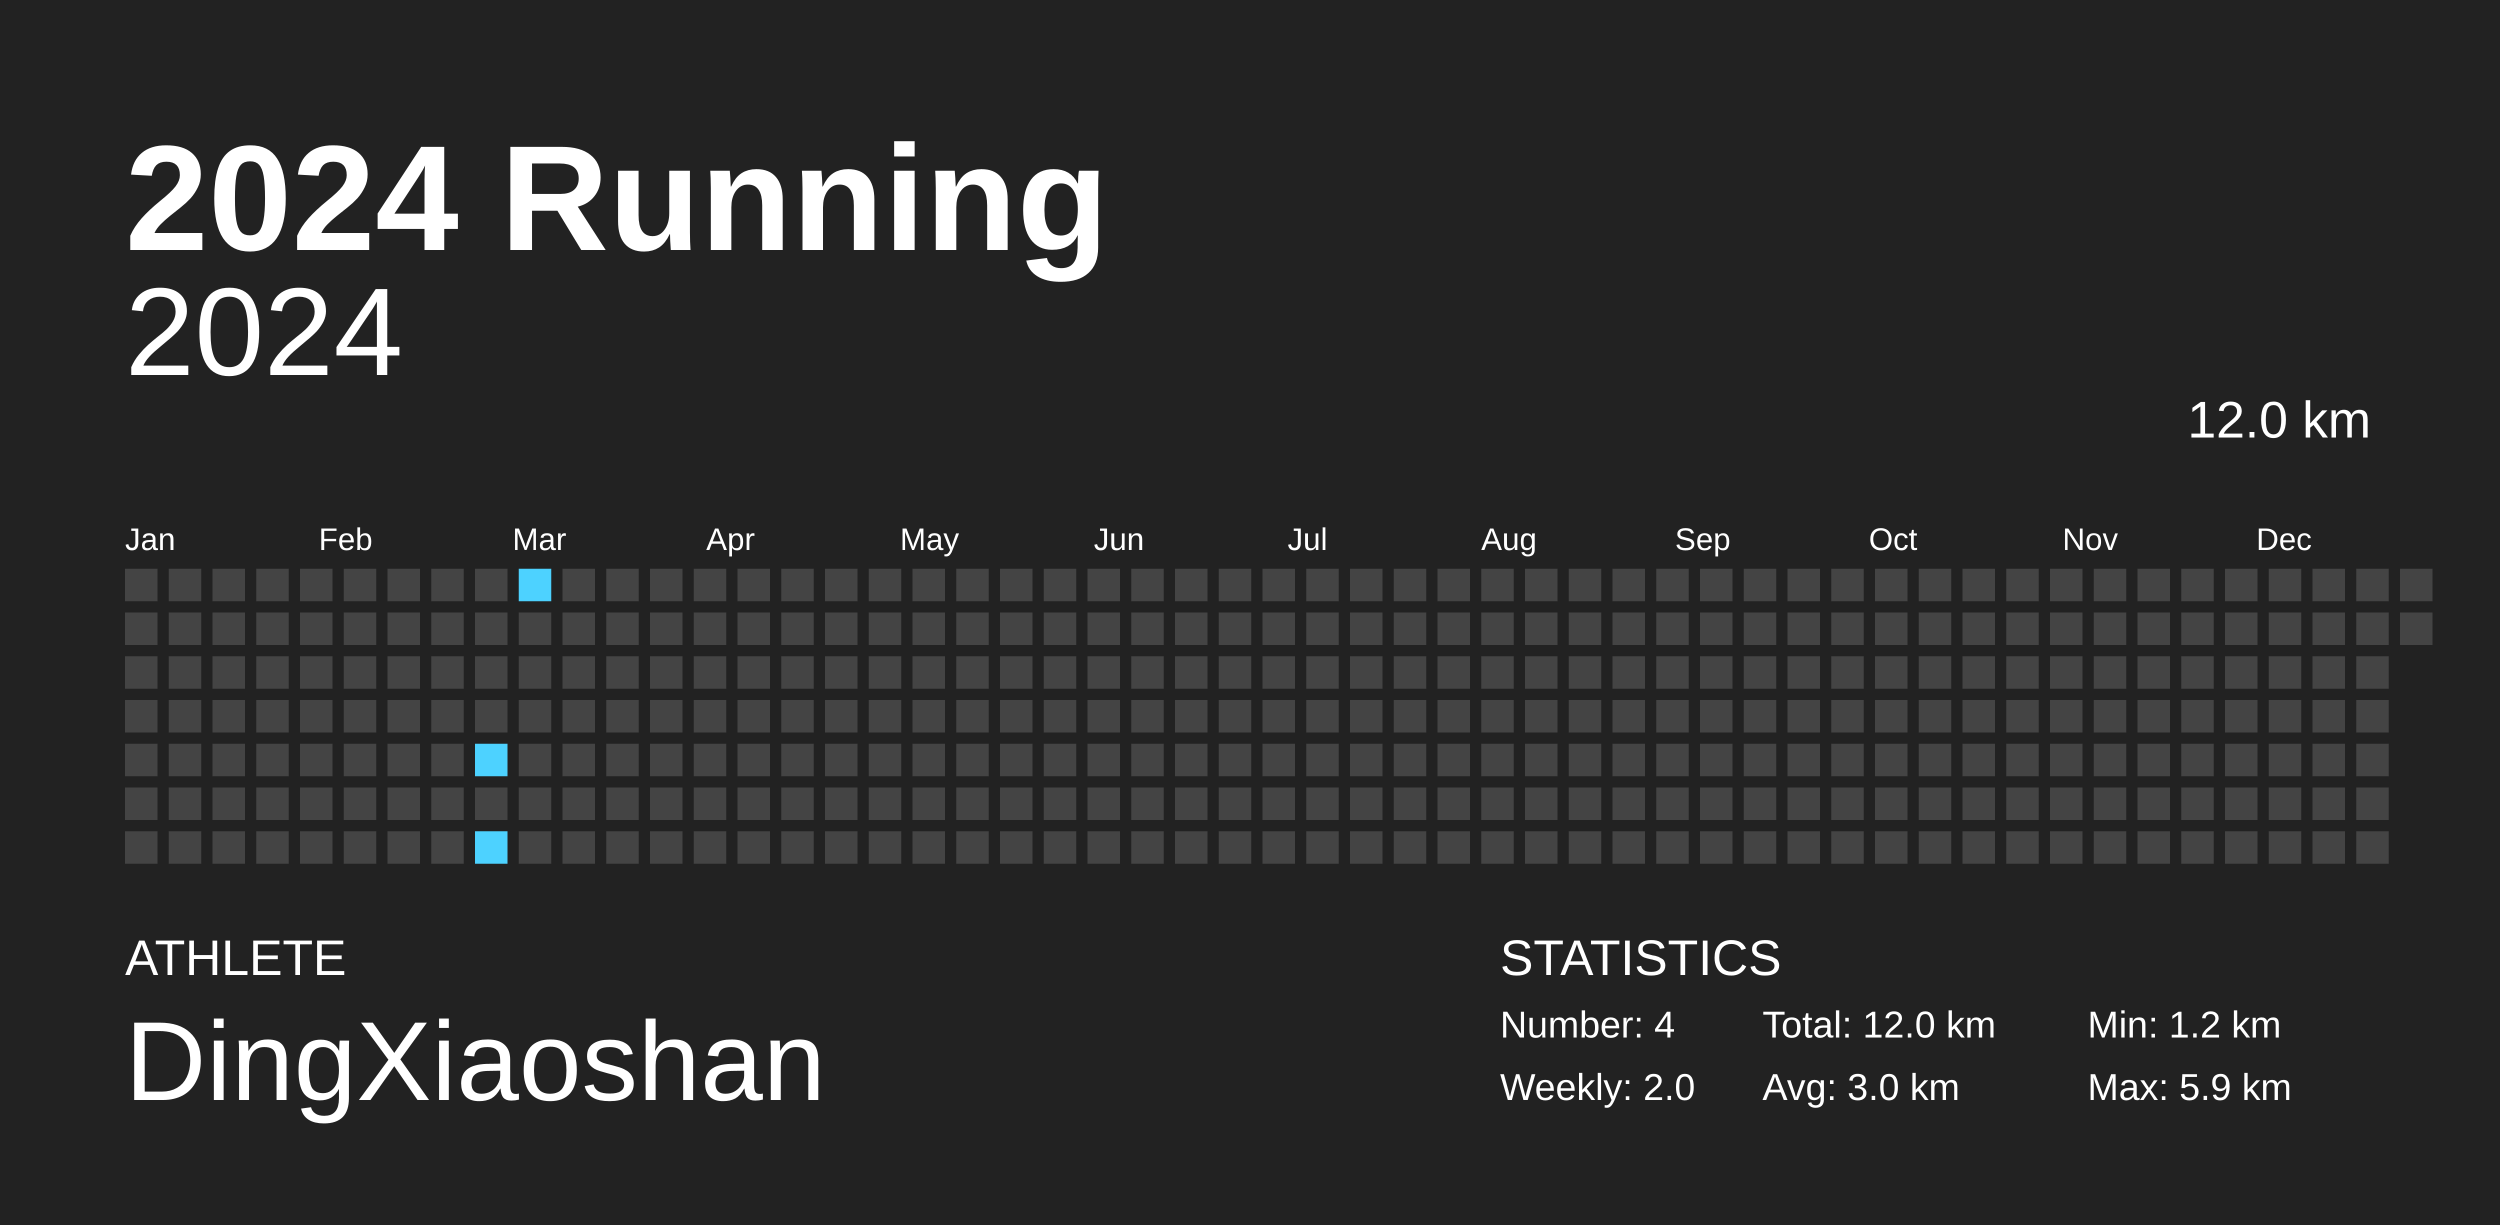
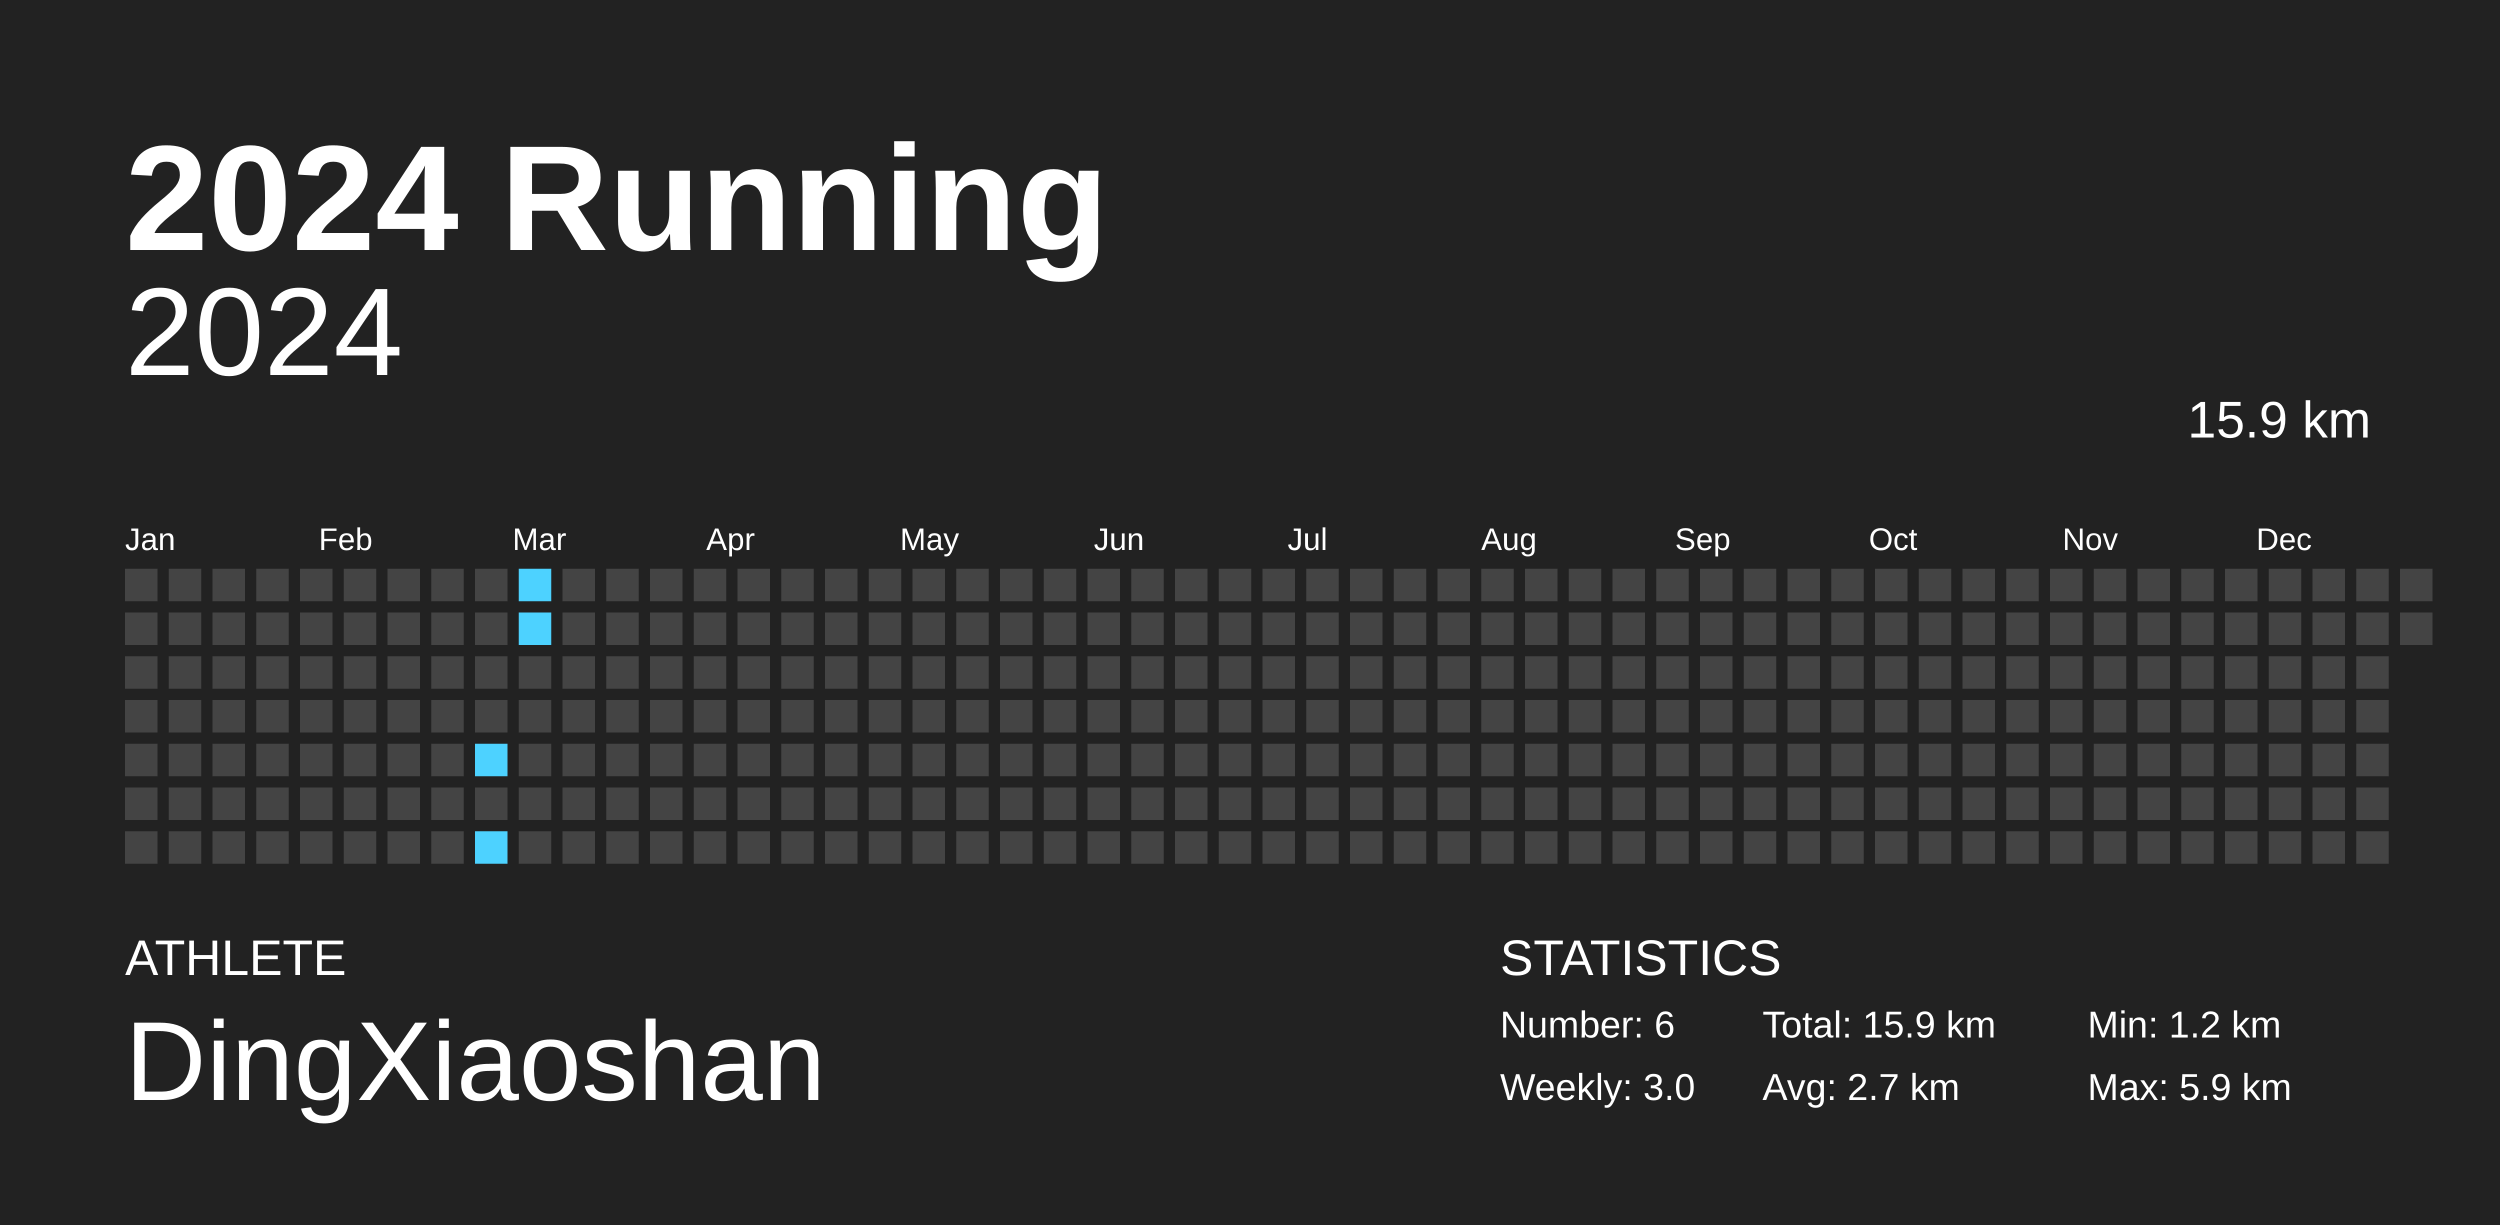
<svg xmlns="http://www.w3.org/2000/svg" baseProfile="full" height="98mm" version="1.1" viewBox="0,0,200,98" width="200mm">
  <defs />
  <rect fill="#222222" height="98" width="200" x="0" y="0" />
  <text fill="#FFFFFF" style="font-size:12px; font-family:Arial; font-weight:bold;" x="10" y="20">2024 Running</text>
  <text fill="#FFFFFF" style="font-size:4px; font-family:Arial" x="10" y="78">ATHLETE</text>
  <text fill="#FFFFFF" style="font-size:9px; font-family:Arial" x="10" y="88">DingXiaoshan</text>
  <text fill="#FFFFFF" style="font-size:4px; font-family:Arial" x="120" y="78">STATISTICS</text>
-   <text fill="#FFFFFF" style="font-size:3px; font-family:Arial" x="120" y="83">Number: 4</text>
-   <text fill="#FFFFFF" style="font-size:3px; font-family:Arial" x="120" y="88">Weekly: 2.0</text>
-   <text fill="#FFFFFF" style="font-size:3px; font-family:Arial" x="141" y="83">Total: 12.0 km</text>
-   <text fill="#FFFFFF" style="font-size:3px; font-family:Arial" x="141" y="88">Avg: 3.0 km</text>
+   <text fill="#FFFFFF" style="font-size:3px; font-family:Arial" x="120" y="83">Number: 6</text>
+   <text fill="#FFFFFF" style="font-size:3px; font-family:Arial" x="120" y="88">Weekly: 3.0</text>
+   <text fill="#FFFFFF" style="font-size:3px; font-family:Arial" x="141" y="83">Total: 15.9 km</text>
+   <text fill="#FFFFFF" style="font-size:3px; font-family:Arial" x="141" y="88">Avg: 2.7 km</text>
  <text fill="#FFFFFF" style="font-size:3px; font-family:Arial" x="167" y="83">Min: 1.2 km</text>
  <text fill="#FFFFFF" style="font-size:3px; font-family:Arial" x="167" y="88">Max: 5.9 km</text>
  <text alignment-baseline="hanging" fill="#FFFFFF" style="font-size:10.0px; font-family:Arial;" x="10" y="30">2024</text>
-   <text alignment-baseline="hanging" fill="#FFFFFF" style="font-size:4.125px; font-family:Arial;" x="175" y="35">12.0 km</text>
+   <text alignment-baseline="hanging" fill="#FFFFFF" style="font-size:4.125px; font-family:Arial;" x="175" y="35">15.9 km</text>
  <text fill="#FFFFFF" style="font-size:2.5px; font-family:Arial" x="10.0" y="44">Jan</text>
  <text fill="#FFFFFF" style="font-size:2.5px; font-family:Arial" x="25.5" y="44">Feb</text>
  <text fill="#FFFFFF" style="font-size:2.5px; font-family:Arial" x="41.0" y="44">Mar</text>
  <text fill="#FFFFFF" style="font-size:2.5px; font-family:Arial" x="56.5" y="44">Apr</text>
  <text fill="#FFFFFF" style="font-size:2.5px; font-family:Arial" x="72.0" y="44">May</text>
  <text fill="#FFFFFF" style="font-size:2.5px; font-family:Arial" x="87.5" y="44">Jun</text>
  <text fill="#FFFFFF" style="font-size:2.5px; font-family:Arial" x="103.0" y="44">Jul</text>
  <text fill="#FFFFFF" style="font-size:2.5px; font-family:Arial" x="118.5" y="44">Aug</text>
  <text fill="#FFFFFF" style="font-size:2.5px; font-family:Arial" x="134.0" y="44">Sep</text>
  <text fill="#FFFFFF" style="font-size:2.5px; font-family:Arial" x="149.5" y="44">Oct</text>
  <text fill="#FFFFFF" style="font-size:2.5px; font-family:Arial" x="165.0" y="44">Nov</text>
  <text fill="#FFFFFF" style="font-size:2.5px; font-family:Arial" x="180.5" y="44">Dec</text>
  <rect fill="#444444" height="2.6" width="2.6" x="10.0" y="45.5" />
  <rect fill="#444444" height="2.6" width="2.6" x="10.0" y="49.0" />
  <rect fill="#444444" height="2.6" width="2.6" x="10.0" y="52.5" />
  <rect fill="#444444" height="2.6" width="2.6" x="10.0" y="56.0" />
  <rect fill="#444444" height="2.6" width="2.6" x="10.0" y="59.5" />
  <rect fill="#444444" height="2.6" width="2.6" x="10.0" y="63.0" />
  <rect fill="#444444" height="2.6" width="2.6" x="10.0" y="66.5" />
  <rect fill="#444444" height="2.6" width="2.6" x="13.5" y="45.5" />
  <rect fill="#444444" height="2.6" width="2.6" x="13.5" y="49.0" />
  <rect fill="#444444" height="2.6" width="2.6" x="13.5" y="52.5" />
  <rect fill="#444444" height="2.6" width="2.6" x="13.5" y="56.0" />
  <rect fill="#444444" height="2.6" width="2.6" x="13.5" y="59.5" />
  <rect fill="#444444" height="2.6" width="2.6" x="13.5" y="63.0" />
  <rect fill="#444444" height="2.6" width="2.6" x="13.5" y="66.5" />
  <rect fill="#444444" height="2.6" width="2.6" x="17.0" y="45.5" />
  <rect fill="#444444" height="2.6" width="2.6" x="17.0" y="49.0" />
  <rect fill="#444444" height="2.6" width="2.6" x="17.0" y="52.5" />
  <rect fill="#444444" height="2.6" width="2.6" x="17.0" y="56.0" />
  <rect fill="#444444" height="2.6" width="2.6" x="17.0" y="59.5" />
  <rect fill="#444444" height="2.6" width="2.6" x="17.0" y="63.0" />
  <rect fill="#444444" height="2.6" width="2.6" x="17.0" y="66.5" />
  <rect fill="#444444" height="2.6" width="2.6" x="20.5" y="45.5" />
  <rect fill="#444444" height="2.6" width="2.6" x="20.5" y="49.0" />
  <rect fill="#444444" height="2.6" width="2.6" x="20.5" y="52.5" />
  <rect fill="#444444" height="2.6" width="2.6" x="20.5" y="56.0" />
  <rect fill="#444444" height="2.6" width="2.6" x="20.5" y="59.5" />
  <rect fill="#444444" height="2.6" width="2.6" x="20.5" y="63.0" />
  <rect fill="#444444" height="2.6" width="2.6" x="20.5" y="66.5" />
  <rect fill="#444444" height="2.6" width="2.6" x="24.0" y="45.5" />
  <rect fill="#444444" height="2.6" width="2.6" x="24.0" y="49.0" />
  <rect fill="#444444" height="2.6" width="2.6" x="24.0" y="52.5" />
  <rect fill="#444444" height="2.6" width="2.6" x="24.0" y="56.0" />
  <rect fill="#444444" height="2.6" width="2.6" x="24.0" y="59.5" />
  <rect fill="#444444" height="2.6" width="2.6" x="24.0" y="63.0" />
  <rect fill="#444444" height="2.6" width="2.6" x="24.0" y="66.5" />
  <rect fill="#444444" height="2.6" width="2.6" x="27.5" y="45.5" />
  <rect fill="#444444" height="2.6" width="2.6" x="27.5" y="49.0" />
  <rect fill="#444444" height="2.6" width="2.6" x="27.5" y="52.5" />
  <rect fill="#444444" height="2.6" width="2.6" x="27.5" y="56.0" />
  <rect fill="#444444" height="2.6" width="2.6" x="27.5" y="59.5" />
  <rect fill="#444444" height="2.6" width="2.6" x="27.5" y="63.0" />
  <rect fill="#444444" height="2.6" width="2.6" x="27.5" y="66.5" />
  <rect fill="#444444" height="2.6" width="2.6" x="31.0" y="45.5" />
  <rect fill="#444444" height="2.6" width="2.6" x="31.0" y="49.0" />
  <rect fill="#444444" height="2.6" width="2.6" x="31.0" y="52.5" />
  <rect fill="#444444" height="2.6" width="2.6" x="31.0" y="56.0" />
  <rect fill="#444444" height="2.6" width="2.6" x="31.0" y="59.5" />
  <rect fill="#444444" height="2.6" width="2.6" x="31.0" y="63.0" />
  <rect fill="#444444" height="2.6" width="2.6" x="31.0" y="66.5" />
  <rect fill="#444444" height="2.6" width="2.6" x="34.5" y="45.5" />
  <rect fill="#444444" height="2.6" width="2.6" x="34.5" y="49.0" />
  <rect fill="#444444" height="2.6" width="2.6" x="34.5" y="52.5" />
  <rect fill="#444444" height="2.6" width="2.6" x="34.5" y="56.0" />
  <rect fill="#444444" height="2.6" width="2.6" x="34.5" y="59.5" />
  <rect fill="#444444" height="2.6" width="2.6" x="34.5" y="63.0" />
  <rect fill="#444444" height="2.6" width="2.6" x="34.5" y="66.5" />
  <rect fill="#444444" height="2.6" width="2.6" x="38.0" y="45.5" />
  <rect fill="#444444" height="2.6" width="2.6" x="38.0" y="49.0" />
  <rect fill="#444444" height="2.6" width="2.6" x="38.0" y="52.5" />
  <rect fill="#444444" height="2.6" width="2.6" x="38.0" y="56.0" />
  <rect fill="#4dd2ff" height="2.6" width="2.6" x="38.0" y="59.5" />
  <rect fill="#444444" height="2.6" width="2.6" x="38.0" y="63.0" />
  <rect fill="#4dd2ff" height="2.6" width="2.6" x="38.0" y="66.5" />
  <rect fill="#4dd2ff" height="2.6" width="2.6" x="41.5" y="45.5" />
-   <rect fill="#444444" height="2.6" width="2.6" x="41.5" y="49.0" />
+   <rect fill="#4dd2ff" height="2.6" width="2.6" x="41.5" y="49.0" />
  <rect fill="#444444" height="2.6" width="2.6" x="41.5" y="52.5" />
  <rect fill="#444444" height="2.6" width="2.6" x="41.5" y="56.0" />
  <rect fill="#444444" height="2.6" width="2.6" x="41.5" y="59.5" />
  <rect fill="#444444" height="2.6" width="2.6" x="41.5" y="63.0" />
  <rect fill="#444444" height="2.6" width="2.6" x="41.5" y="66.5" />
  <rect fill="#444444" height="2.6" width="2.6" x="45.0" y="45.5" />
  <rect fill="#444444" height="2.6" width="2.6" x="45.0" y="49.0" />
  <rect fill="#444444" height="2.6" width="2.6" x="45.0" y="52.5" />
  <rect fill="#444444" height="2.6" width="2.6" x="45.0" y="56.0" />
  <rect fill="#444444" height="2.6" width="2.6" x="45.0" y="59.5" />
  <rect fill="#444444" height="2.6" width="2.6" x="45.0" y="63.0" />
  <rect fill="#444444" height="2.6" width="2.6" x="45.0" y="66.5" />
  <rect fill="#444444" height="2.6" width="2.6" x="48.5" y="45.5" />
  <rect fill="#444444" height="2.6" width="2.6" x="48.5" y="49.0" />
  <rect fill="#444444" height="2.6" width="2.6" x="48.5" y="52.5" />
  <rect fill="#444444" height="2.6" width="2.6" x="48.5" y="56.0" />
  <rect fill="#444444" height="2.6" width="2.6" x="48.5" y="59.5" />
  <rect fill="#444444" height="2.6" width="2.6" x="48.5" y="63.0" />
  <rect fill="#444444" height="2.6" width="2.6" x="48.5" y="66.5" />
  <rect fill="#444444" height="2.6" width="2.6" x="52.0" y="45.5" />
  <rect fill="#444444" height="2.6" width="2.6" x="52.0" y="49.0" />
  <rect fill="#444444" height="2.6" width="2.6" x="52.0" y="52.5" />
  <rect fill="#444444" height="2.6" width="2.6" x="52.0" y="56.0" />
  <rect fill="#444444" height="2.6" width="2.6" x="52.0" y="59.5" />
  <rect fill="#444444" height="2.6" width="2.6" x="52.0" y="63.0" />
  <rect fill="#444444" height="2.6" width="2.6" x="52.0" y="66.5" />
  <rect fill="#444444" height="2.6" width="2.6" x="55.5" y="45.5" />
  <rect fill="#444444" height="2.6" width="2.6" x="55.5" y="49.0" />
  <rect fill="#444444" height="2.6" width="2.6" x="55.5" y="52.5" />
  <rect fill="#444444" height="2.6" width="2.6" x="55.5" y="56.0" />
  <rect fill="#444444" height="2.6" width="2.6" x="55.5" y="59.5" />
  <rect fill="#444444" height="2.6" width="2.6" x="55.5" y="63.0" />
  <rect fill="#444444" height="2.6" width="2.6" x="55.5" y="66.5" />
  <rect fill="#444444" height="2.6" width="2.6" x="59.0" y="45.5" />
  <rect fill="#444444" height="2.6" width="2.6" x="59.0" y="49.0" />
  <rect fill="#444444" height="2.6" width="2.6" x="59.0" y="52.5" />
  <rect fill="#444444" height="2.6" width="2.6" x="59.0" y="56.0" />
  <rect fill="#444444" height="2.6" width="2.6" x="59.0" y="59.5" />
  <rect fill="#444444" height="2.6" width="2.6" x="59.0" y="63.0" />
  <rect fill="#444444" height="2.6" width="2.6" x="59.0" y="66.5" />
  <rect fill="#444444" height="2.6" width="2.6" x="62.5" y="45.5" />
  <rect fill="#444444" height="2.6" width="2.6" x="62.5" y="49.0" />
  <rect fill="#444444" height="2.6" width="2.6" x="62.5" y="52.5" />
  <rect fill="#444444" height="2.6" width="2.6" x="62.5" y="56.0" />
  <rect fill="#444444" height="2.6" width="2.6" x="62.5" y="59.5" />
  <rect fill="#444444" height="2.6" width="2.6" x="62.5" y="63.0" />
  <rect fill="#444444" height="2.6" width="2.6" x="62.5" y="66.5" />
  <rect fill="#444444" height="2.6" width="2.6" x="66.0" y="45.5" />
  <rect fill="#444444" height="2.6" width="2.6" x="66.0" y="49.0" />
  <rect fill="#444444" height="2.6" width="2.6" x="66.0" y="52.5" />
  <rect fill="#444444" height="2.6" width="2.6" x="66.0" y="56.0" />
  <rect fill="#444444" height="2.6" width="2.6" x="66.0" y="59.5" />
  <rect fill="#444444" height="2.6" width="2.6" x="66.0" y="63.0" />
  <rect fill="#444444" height="2.6" width="2.6" x="66.0" y="66.5" />
  <rect fill="#444444" height="2.6" width="2.6" x="69.5" y="45.5" />
  <rect fill="#444444" height="2.6" width="2.6" x="69.5" y="49.0" />
  <rect fill="#444444" height="2.6" width="2.6" x="69.5" y="52.5" />
  <rect fill="#444444" height="2.6" width="2.6" x="69.5" y="56.0" />
  <rect fill="#444444" height="2.6" width="2.6" x="69.5" y="59.5" />
  <rect fill="#444444" height="2.6" width="2.6" x="69.5" y="63.0" />
  <rect fill="#444444" height="2.6" width="2.6" x="69.5" y="66.5" />
  <rect fill="#444444" height="2.6" width="2.6" x="73.0" y="45.5" />
  <rect fill="#444444" height="2.6" width="2.6" x="73.0" y="49.0" />
  <rect fill="#444444" height="2.6" width="2.6" x="73.0" y="52.5" />
  <rect fill="#444444" height="2.6" width="2.6" x="73.0" y="56.0" />
  <rect fill="#444444" height="2.6" width="2.6" x="73.0" y="59.5" />
  <rect fill="#444444" height="2.6" width="2.6" x="73.0" y="63.0" />
  <rect fill="#444444" height="2.6" width="2.6" x="73.0" y="66.5" />
  <rect fill="#444444" height="2.6" width="2.6" x="76.5" y="45.5" />
  <rect fill="#444444" height="2.6" width="2.6" x="76.5" y="49.0" />
  <rect fill="#444444" height="2.6" width="2.6" x="76.5" y="52.5" />
  <rect fill="#444444" height="2.6" width="2.6" x="76.5" y="56.0" />
  <rect fill="#444444" height="2.6" width="2.6" x="76.5" y="59.5" />
  <rect fill="#444444" height="2.6" width="2.6" x="76.5" y="63.0" />
  <rect fill="#444444" height="2.6" width="2.6" x="76.5" y="66.5" />
  <rect fill="#444444" height="2.6" width="2.6" x="80.0" y="45.5" />
  <rect fill="#444444" height="2.6" width="2.6" x="80.0" y="49.0" />
  <rect fill="#444444" height="2.6" width="2.6" x="80.0" y="52.5" />
  <rect fill="#444444" height="2.6" width="2.6" x="80.0" y="56.0" />
  <rect fill="#444444" height="2.6" width="2.6" x="80.0" y="59.5" />
  <rect fill="#444444" height="2.6" width="2.6" x="80.0" y="63.0" />
  <rect fill="#444444" height="2.6" width="2.6" x="80.0" y="66.5" />
  <rect fill="#444444" height="2.6" width="2.6" x="83.5" y="45.5" />
  <rect fill="#444444" height="2.6" width="2.6" x="83.5" y="49.0" />
  <rect fill="#444444" height="2.6" width="2.6" x="83.5" y="52.5" />
  <rect fill="#444444" height="2.6" width="2.6" x="83.5" y="56.0" />
  <rect fill="#444444" height="2.6" width="2.6" x="83.5" y="59.5" />
  <rect fill="#444444" height="2.6" width="2.6" x="83.5" y="63.0" />
  <rect fill="#444444" height="2.6" width="2.6" x="83.5" y="66.5" />
  <rect fill="#444444" height="2.6" width="2.6" x="87.0" y="45.5" />
  <rect fill="#444444" height="2.6" width="2.6" x="87.0" y="49.0" />
  <rect fill="#444444" height="2.6" width="2.6" x="87.0" y="52.5" />
  <rect fill="#444444" height="2.6" width="2.6" x="87.0" y="56.0" />
  <rect fill="#444444" height="2.6" width="2.6" x="87.0" y="59.5" />
  <rect fill="#444444" height="2.6" width="2.6" x="87.0" y="63.0" />
  <rect fill="#444444" height="2.6" width="2.6" x="87.0" y="66.5" />
  <rect fill="#444444" height="2.6" width="2.6" x="90.5" y="45.5" />
  <rect fill="#444444" height="2.6" width="2.6" x="90.5" y="49.0" />
  <rect fill="#444444" height="2.6" width="2.6" x="90.5" y="52.5" />
  <rect fill="#444444" height="2.6" width="2.6" x="90.5" y="56.0" />
  <rect fill="#444444" height="2.6" width="2.6" x="90.5" y="59.5" />
  <rect fill="#444444" height="2.6" width="2.6" x="90.5" y="63.0" />
  <rect fill="#444444" height="2.6" width="2.6" x="90.5" y="66.5" />
  <rect fill="#444444" height="2.6" width="2.6" x="94.0" y="45.5" />
  <rect fill="#444444" height="2.6" width="2.6" x="94.0" y="49.0" />
  <rect fill="#444444" height="2.6" width="2.6" x="94.0" y="52.5" />
  <rect fill="#444444" height="2.6" width="2.6" x="94.0" y="56.0" />
  <rect fill="#444444" height="2.6" width="2.6" x="94.0" y="59.5" />
  <rect fill="#444444" height="2.6" width="2.6" x="94.0" y="63.0" />
  <rect fill="#444444" height="2.6" width="2.6" x="94.0" y="66.5" />
  <rect fill="#444444" height="2.6" width="2.6" x="97.5" y="45.5" />
  <rect fill="#444444" height="2.6" width="2.6" x="97.5" y="49.0" />
  <rect fill="#444444" height="2.6" width="2.6" x="97.5" y="52.5" />
  <rect fill="#444444" height="2.6" width="2.6" x="97.5" y="56.0" />
  <rect fill="#444444" height="2.6" width="2.6" x="97.5" y="59.5" />
  <rect fill="#444444" height="2.6" width="2.6" x="97.5" y="63.0" />
  <rect fill="#444444" height="2.6" width="2.6" x="97.5" y="66.5" />
  <rect fill="#444444" height="2.6" width="2.6" x="101.0" y="45.5" />
  <rect fill="#444444" height="2.6" width="2.6" x="101.0" y="49.0" />
  <rect fill="#444444" height="2.6" width="2.6" x="101.0" y="52.5" />
  <rect fill="#444444" height="2.6" width="2.6" x="101.0" y="56.0" />
  <rect fill="#444444" height="2.6" width="2.6" x="101.0" y="59.5" />
  <rect fill="#444444" height="2.6" width="2.6" x="101.0" y="63.0" />
  <rect fill="#444444" height="2.6" width="2.6" x="101.0" y="66.5" />
  <rect fill="#444444" height="2.6" width="2.6" x="104.5" y="45.5" />
  <rect fill="#444444" height="2.6" width="2.6" x="104.5" y="49.0" />
  <rect fill="#444444" height="2.6" width="2.6" x="104.5" y="52.5" />
  <rect fill="#444444" height="2.6" width="2.6" x="104.5" y="56.0" />
  <rect fill="#444444" height="2.6" width="2.6" x="104.5" y="59.5" />
  <rect fill="#444444" height="2.6" width="2.6" x="104.5" y="63.0" />
  <rect fill="#444444" height="2.6" width="2.6" x="104.5" y="66.5" />
  <rect fill="#444444" height="2.6" width="2.6" x="108.0" y="45.5" />
  <rect fill="#444444" height="2.6" width="2.6" x="108.0" y="49.0" />
  <rect fill="#444444" height="2.6" width="2.6" x="108.0" y="52.5" />
  <rect fill="#444444" height="2.6" width="2.6" x="108.0" y="56.0" />
  <rect fill="#444444" height="2.6" width="2.6" x="108.0" y="59.5" />
  <rect fill="#444444" height="2.6" width="2.6" x="108.0" y="63.0" />
  <rect fill="#444444" height="2.6" width="2.6" x="108.0" y="66.5" />
  <rect fill="#444444" height="2.6" width="2.6" x="111.5" y="45.5" />
  <rect fill="#444444" height="2.6" width="2.6" x="111.5" y="49.0" />
  <rect fill="#444444" height="2.6" width="2.6" x="111.5" y="52.5" />
  <rect fill="#444444" height="2.6" width="2.6" x="111.5" y="56.0" />
  <rect fill="#444444" height="2.6" width="2.6" x="111.5" y="59.5" />
  <rect fill="#444444" height="2.6" width="2.6" x="111.5" y="63.0" />
  <rect fill="#444444" height="2.6" width="2.6" x="111.5" y="66.5" />
  <rect fill="#444444" height="2.6" width="2.6" x="115.0" y="45.5" />
  <rect fill="#444444" height="2.6" width="2.6" x="115.0" y="49.0" />
  <rect fill="#444444" height="2.6" width="2.6" x="115.0" y="52.5" />
  <rect fill="#444444" height="2.6" width="2.6" x="115.0" y="56.0" />
  <rect fill="#444444" height="2.6" width="2.6" x="115.0" y="59.5" />
  <rect fill="#444444" height="2.6" width="2.6" x="115.0" y="63.0" />
  <rect fill="#444444" height="2.6" width="2.6" x="115.0" y="66.5" />
  <rect fill="#444444" height="2.6" width="2.6" x="118.5" y="45.5" />
  <rect fill="#444444" height="2.6" width="2.6" x="118.5" y="49.0" />
  <rect fill="#444444" height="2.6" width="2.6" x="118.5" y="52.5" />
  <rect fill="#444444" height="2.6" width="2.6" x="118.5" y="56.0" />
  <rect fill="#444444" height="2.6" width="2.6" x="118.5" y="59.5" />
  <rect fill="#444444" height="2.6" width="2.6" x="118.5" y="63.0" />
  <rect fill="#444444" height="2.6" width="2.6" x="118.5" y="66.5" />
  <rect fill="#444444" height="2.6" width="2.6" x="122.0" y="45.5" />
  <rect fill="#444444" height="2.6" width="2.6" x="122.0" y="49.0" />
  <rect fill="#444444" height="2.6" width="2.6" x="122.0" y="52.5" />
  <rect fill="#444444" height="2.6" width="2.6" x="122.0" y="56.0" />
  <rect fill="#444444" height="2.6" width="2.6" x="122.0" y="59.5" />
  <rect fill="#444444" height="2.6" width="2.6" x="122.0" y="63.0" />
  <rect fill="#444444" height="2.6" width="2.6" x="122.0" y="66.5" />
  <rect fill="#444444" height="2.6" width="2.6" x="125.5" y="45.5" />
  <rect fill="#444444" height="2.6" width="2.6" x="125.5" y="49.0" />
  <rect fill="#444444" height="2.6" width="2.6" x="125.5" y="52.5" />
  <rect fill="#444444" height="2.6" width="2.6" x="125.5" y="56.0" />
  <rect fill="#444444" height="2.6" width="2.6" x="125.5" y="59.5" />
  <rect fill="#444444" height="2.6" width="2.6" x="125.5" y="63.0" />
  <rect fill="#444444" height="2.6" width="2.6" x="125.5" y="66.5" />
  <rect fill="#444444" height="2.6" width="2.6" x="129.0" y="45.5" />
  <rect fill="#444444" height="2.6" width="2.6" x="129.0" y="49.0" />
  <rect fill="#444444" height="2.6" width="2.6" x="129.0" y="52.5" />
  <rect fill="#444444" height="2.6" width="2.6" x="129.0" y="56.0" />
  <rect fill="#444444" height="2.6" width="2.6" x="129.0" y="59.5" />
  <rect fill="#444444" height="2.6" width="2.6" x="129.0" y="63.0" />
  <rect fill="#444444" height="2.6" width="2.6" x="129.0" y="66.5" />
  <rect fill="#444444" height="2.6" width="2.6" x="132.5" y="45.5" />
  <rect fill="#444444" height="2.6" width="2.6" x="132.5" y="49.0" />
  <rect fill="#444444" height="2.6" width="2.6" x="132.5" y="52.5" />
  <rect fill="#444444" height="2.6" width="2.6" x="132.5" y="56.0" />
  <rect fill="#444444" height="2.6" width="2.6" x="132.5" y="59.5" />
  <rect fill="#444444" height="2.6" width="2.6" x="132.5" y="63.0" />
  <rect fill="#444444" height="2.6" width="2.6" x="132.5" y="66.5" />
  <rect fill="#444444" height="2.6" width="2.6" x="136.0" y="45.5" />
  <rect fill="#444444" height="2.6" width="2.6" x="136.0" y="49.0" />
  <rect fill="#444444" height="2.6" width="2.6" x="136.0" y="52.5" />
  <rect fill="#444444" height="2.6" width="2.6" x="136.0" y="56.0" />
  <rect fill="#444444" height="2.6" width="2.6" x="136.0" y="59.5" />
  <rect fill="#444444" height="2.6" width="2.6" x="136.0" y="63.0" />
  <rect fill="#444444" height="2.6" width="2.6" x="136.0" y="66.5" />
  <rect fill="#444444" height="2.6" width="2.6" x="139.5" y="45.5" />
  <rect fill="#444444" height="2.6" width="2.6" x="139.5" y="49.0" />
  <rect fill="#444444" height="2.6" width="2.6" x="139.5" y="52.5" />
  <rect fill="#444444" height="2.6" width="2.6" x="139.5" y="56.0" />
  <rect fill="#444444" height="2.6" width="2.6" x="139.5" y="59.5" />
  <rect fill="#444444" height="2.6" width="2.6" x="139.5" y="63.0" />
  <rect fill="#444444" height="2.6" width="2.6" x="139.5" y="66.5" />
  <rect fill="#444444" height="2.6" width="2.6" x="143.0" y="45.5" />
  <rect fill="#444444" height="2.6" width="2.6" x="143.0" y="49.0" />
  <rect fill="#444444" height="2.6" width="2.6" x="143.0" y="52.5" />
  <rect fill="#444444" height="2.6" width="2.6" x="143.0" y="56.0" />
  <rect fill="#444444" height="2.6" width="2.6" x="143.0" y="59.5" />
  <rect fill="#444444" height="2.6" width="2.6" x="143.0" y="63.0" />
  <rect fill="#444444" height="2.6" width="2.6" x="143.0" y="66.5" />
  <rect fill="#444444" height="2.6" width="2.6" x="146.5" y="45.5" />
  <rect fill="#444444" height="2.6" width="2.6" x="146.5" y="49.0" />
  <rect fill="#444444" height="2.6" width="2.6" x="146.5" y="52.5" />
  <rect fill="#444444" height="2.6" width="2.6" x="146.5" y="56.0" />
  <rect fill="#444444" height="2.6" width="2.6" x="146.5" y="59.5" />
  <rect fill="#444444" height="2.6" width="2.6" x="146.5" y="63.0" />
  <rect fill="#444444" height="2.6" width="2.6" x="146.5" y="66.5" />
  <rect fill="#444444" height="2.6" width="2.6" x="150.0" y="45.5" />
  <rect fill="#444444" height="2.6" width="2.6" x="150.0" y="49.0" />
  <rect fill="#444444" height="2.6" width="2.6" x="150.0" y="52.5" />
  <rect fill="#444444" height="2.6" width="2.6" x="150.0" y="56.0" />
  <rect fill="#444444" height="2.6" width="2.6" x="150.0" y="59.5" />
  <rect fill="#444444" height="2.6" width="2.6" x="150.0" y="63.0" />
  <rect fill="#444444" height="2.6" width="2.6" x="150.0" y="66.5" />
  <rect fill="#444444" height="2.6" width="2.6" x="153.5" y="45.5" />
  <rect fill="#444444" height="2.6" width="2.6" x="153.5" y="49.0" />
  <rect fill="#444444" height="2.6" width="2.6" x="153.5" y="52.5" />
  <rect fill="#444444" height="2.6" width="2.6" x="153.5" y="56.0" />
  <rect fill="#444444" height="2.6" width="2.6" x="153.5" y="59.5" />
  <rect fill="#444444" height="2.6" width="2.6" x="153.5" y="63.0" />
  <rect fill="#444444" height="2.6" width="2.6" x="153.5" y="66.5" />
  <rect fill="#444444" height="2.6" width="2.6" x="157.0" y="45.5" />
  <rect fill="#444444" height="2.6" width="2.6" x="157.0" y="49.0" />
  <rect fill="#444444" height="2.6" width="2.6" x="157.0" y="52.5" />
  <rect fill="#444444" height="2.6" width="2.6" x="157.0" y="56.0" />
  <rect fill="#444444" height="2.6" width="2.6" x="157.0" y="59.5" />
  <rect fill="#444444" height="2.6" width="2.6" x="157.0" y="63.0" />
  <rect fill="#444444" height="2.6" width="2.6" x="157.0" y="66.5" />
  <rect fill="#444444" height="2.6" width="2.6" x="160.5" y="45.5" />
  <rect fill="#444444" height="2.6" width="2.6" x="160.5" y="49.0" />
  <rect fill="#444444" height="2.6" width="2.6" x="160.5" y="52.5" />
  <rect fill="#444444" height="2.6" width="2.6" x="160.5" y="56.0" />
  <rect fill="#444444" height="2.6" width="2.6" x="160.5" y="59.5" />
  <rect fill="#444444" height="2.6" width="2.6" x="160.5" y="63.0" />
  <rect fill="#444444" height="2.6" width="2.6" x="160.5" y="66.5" />
  <rect fill="#444444" height="2.6" width="2.6" x="164.0" y="45.5" />
  <rect fill="#444444" height="2.6" width="2.6" x="164.0" y="49.0" />
  <rect fill="#444444" height="2.6" width="2.6" x="164.0" y="52.5" />
  <rect fill="#444444" height="2.6" width="2.6" x="164.0" y="56.0" />
  <rect fill="#444444" height="2.6" width="2.6" x="164.0" y="59.5" />
  <rect fill="#444444" height="2.6" width="2.6" x="164.0" y="63.0" />
  <rect fill="#444444" height="2.6" width="2.6" x="164.0" y="66.5" />
  <rect fill="#444444" height="2.6" width="2.6" x="167.5" y="45.5" />
  <rect fill="#444444" height="2.6" width="2.6" x="167.5" y="49.0" />
  <rect fill="#444444" height="2.6" width="2.6" x="167.5" y="52.5" />
  <rect fill="#444444" height="2.6" width="2.6" x="167.5" y="56.0" />
  <rect fill="#444444" height="2.6" width="2.6" x="167.5" y="59.5" />
  <rect fill="#444444" height="2.6" width="2.6" x="167.5" y="63.0" />
  <rect fill="#444444" height="2.6" width="2.6" x="167.5" y="66.5" />
  <rect fill="#444444" height="2.6" width="2.6" x="171.0" y="45.5" />
  <rect fill="#444444" height="2.6" width="2.6" x="171.0" y="49.0" />
  <rect fill="#444444" height="2.6" width="2.6" x="171.0" y="52.5" />
  <rect fill="#444444" height="2.6" width="2.6" x="171.0" y="56.0" />
  <rect fill="#444444" height="2.6" width="2.6" x="171.0" y="59.5" />
  <rect fill="#444444" height="2.6" width="2.6" x="171.0" y="63.0" />
  <rect fill="#444444" height="2.6" width="2.6" x="171.0" y="66.5" />
  <rect fill="#444444" height="2.6" width="2.6" x="174.5" y="45.5" />
  <rect fill="#444444" height="2.6" width="2.6" x="174.5" y="49.0" />
  <rect fill="#444444" height="2.6" width="2.6" x="174.5" y="52.5" />
  <rect fill="#444444" height="2.6" width="2.6" x="174.5" y="56.0" />
  <rect fill="#444444" height="2.6" width="2.6" x="174.5" y="59.5" />
  <rect fill="#444444" height="2.6" width="2.6" x="174.5" y="63.0" />
  <rect fill="#444444" height="2.6" width="2.6" x="174.5" y="66.5" />
  <rect fill="#444444" height="2.6" width="2.6" x="178.0" y="45.5" />
  <rect fill="#444444" height="2.6" width="2.6" x="178.0" y="49.0" />
  <rect fill="#444444" height="2.6" width="2.6" x="178.0" y="52.5" />
  <rect fill="#444444" height="2.6" width="2.6" x="178.0" y="56.0" />
  <rect fill="#444444" height="2.6" width="2.6" x="178.0" y="59.5" />
  <rect fill="#444444" height="2.6" width="2.6" x="178.0" y="63.0" />
  <rect fill="#444444" height="2.6" width="2.6" x="178.0" y="66.5" />
  <rect fill="#444444" height="2.6" width="2.6" x="181.5" y="45.5" />
  <rect fill="#444444" height="2.6" width="2.6" x="181.5" y="49.0" />
  <rect fill="#444444" height="2.6" width="2.6" x="181.5" y="52.5" />
  <rect fill="#444444" height="2.6" width="2.6" x="181.5" y="56.0" />
  <rect fill="#444444" height="2.6" width="2.6" x="181.5" y="59.5" />
  <rect fill="#444444" height="2.6" width="2.6" x="181.5" y="63.0" />
  <rect fill="#444444" height="2.6" width="2.6" x="181.5" y="66.5" />
  <rect fill="#444444" height="2.6" width="2.6" x="185.0" y="45.5" />
  <rect fill="#444444" height="2.6" width="2.6" x="185.0" y="49.0" />
  <rect fill="#444444" height="2.6" width="2.6" x="185.0" y="52.5" />
  <rect fill="#444444" height="2.6" width="2.6" x="185.0" y="56.0" />
  <rect fill="#444444" height="2.6" width="2.6" x="185.0" y="59.5" />
  <rect fill="#444444" height="2.6" width="2.6" x="185.0" y="63.0" />
  <rect fill="#444444" height="2.6" width="2.6" x="185.0" y="66.5" />
  <rect fill="#444444" height="2.6" width="2.6" x="188.5" y="45.5" />
  <rect fill="#444444" height="2.6" width="2.6" x="188.5" y="49.0" />
  <rect fill="#444444" height="2.6" width="2.6" x="188.5" y="52.5" />
  <rect fill="#444444" height="2.6" width="2.6" x="188.5" y="56.0" />
  <rect fill="#444444" height="2.6" width="2.6" x="188.5" y="59.5" />
  <rect fill="#444444" height="2.6" width="2.6" x="188.5" y="63.0" />
  <rect fill="#444444" height="2.6" width="2.6" x="188.5" y="66.5" />
  <rect fill="#444444" height="2.6" width="2.6" x="192.0" y="45.5" />
  <rect fill="#444444" height="2.6" width="2.6" x="192.0" y="49.0" />
</svg>
